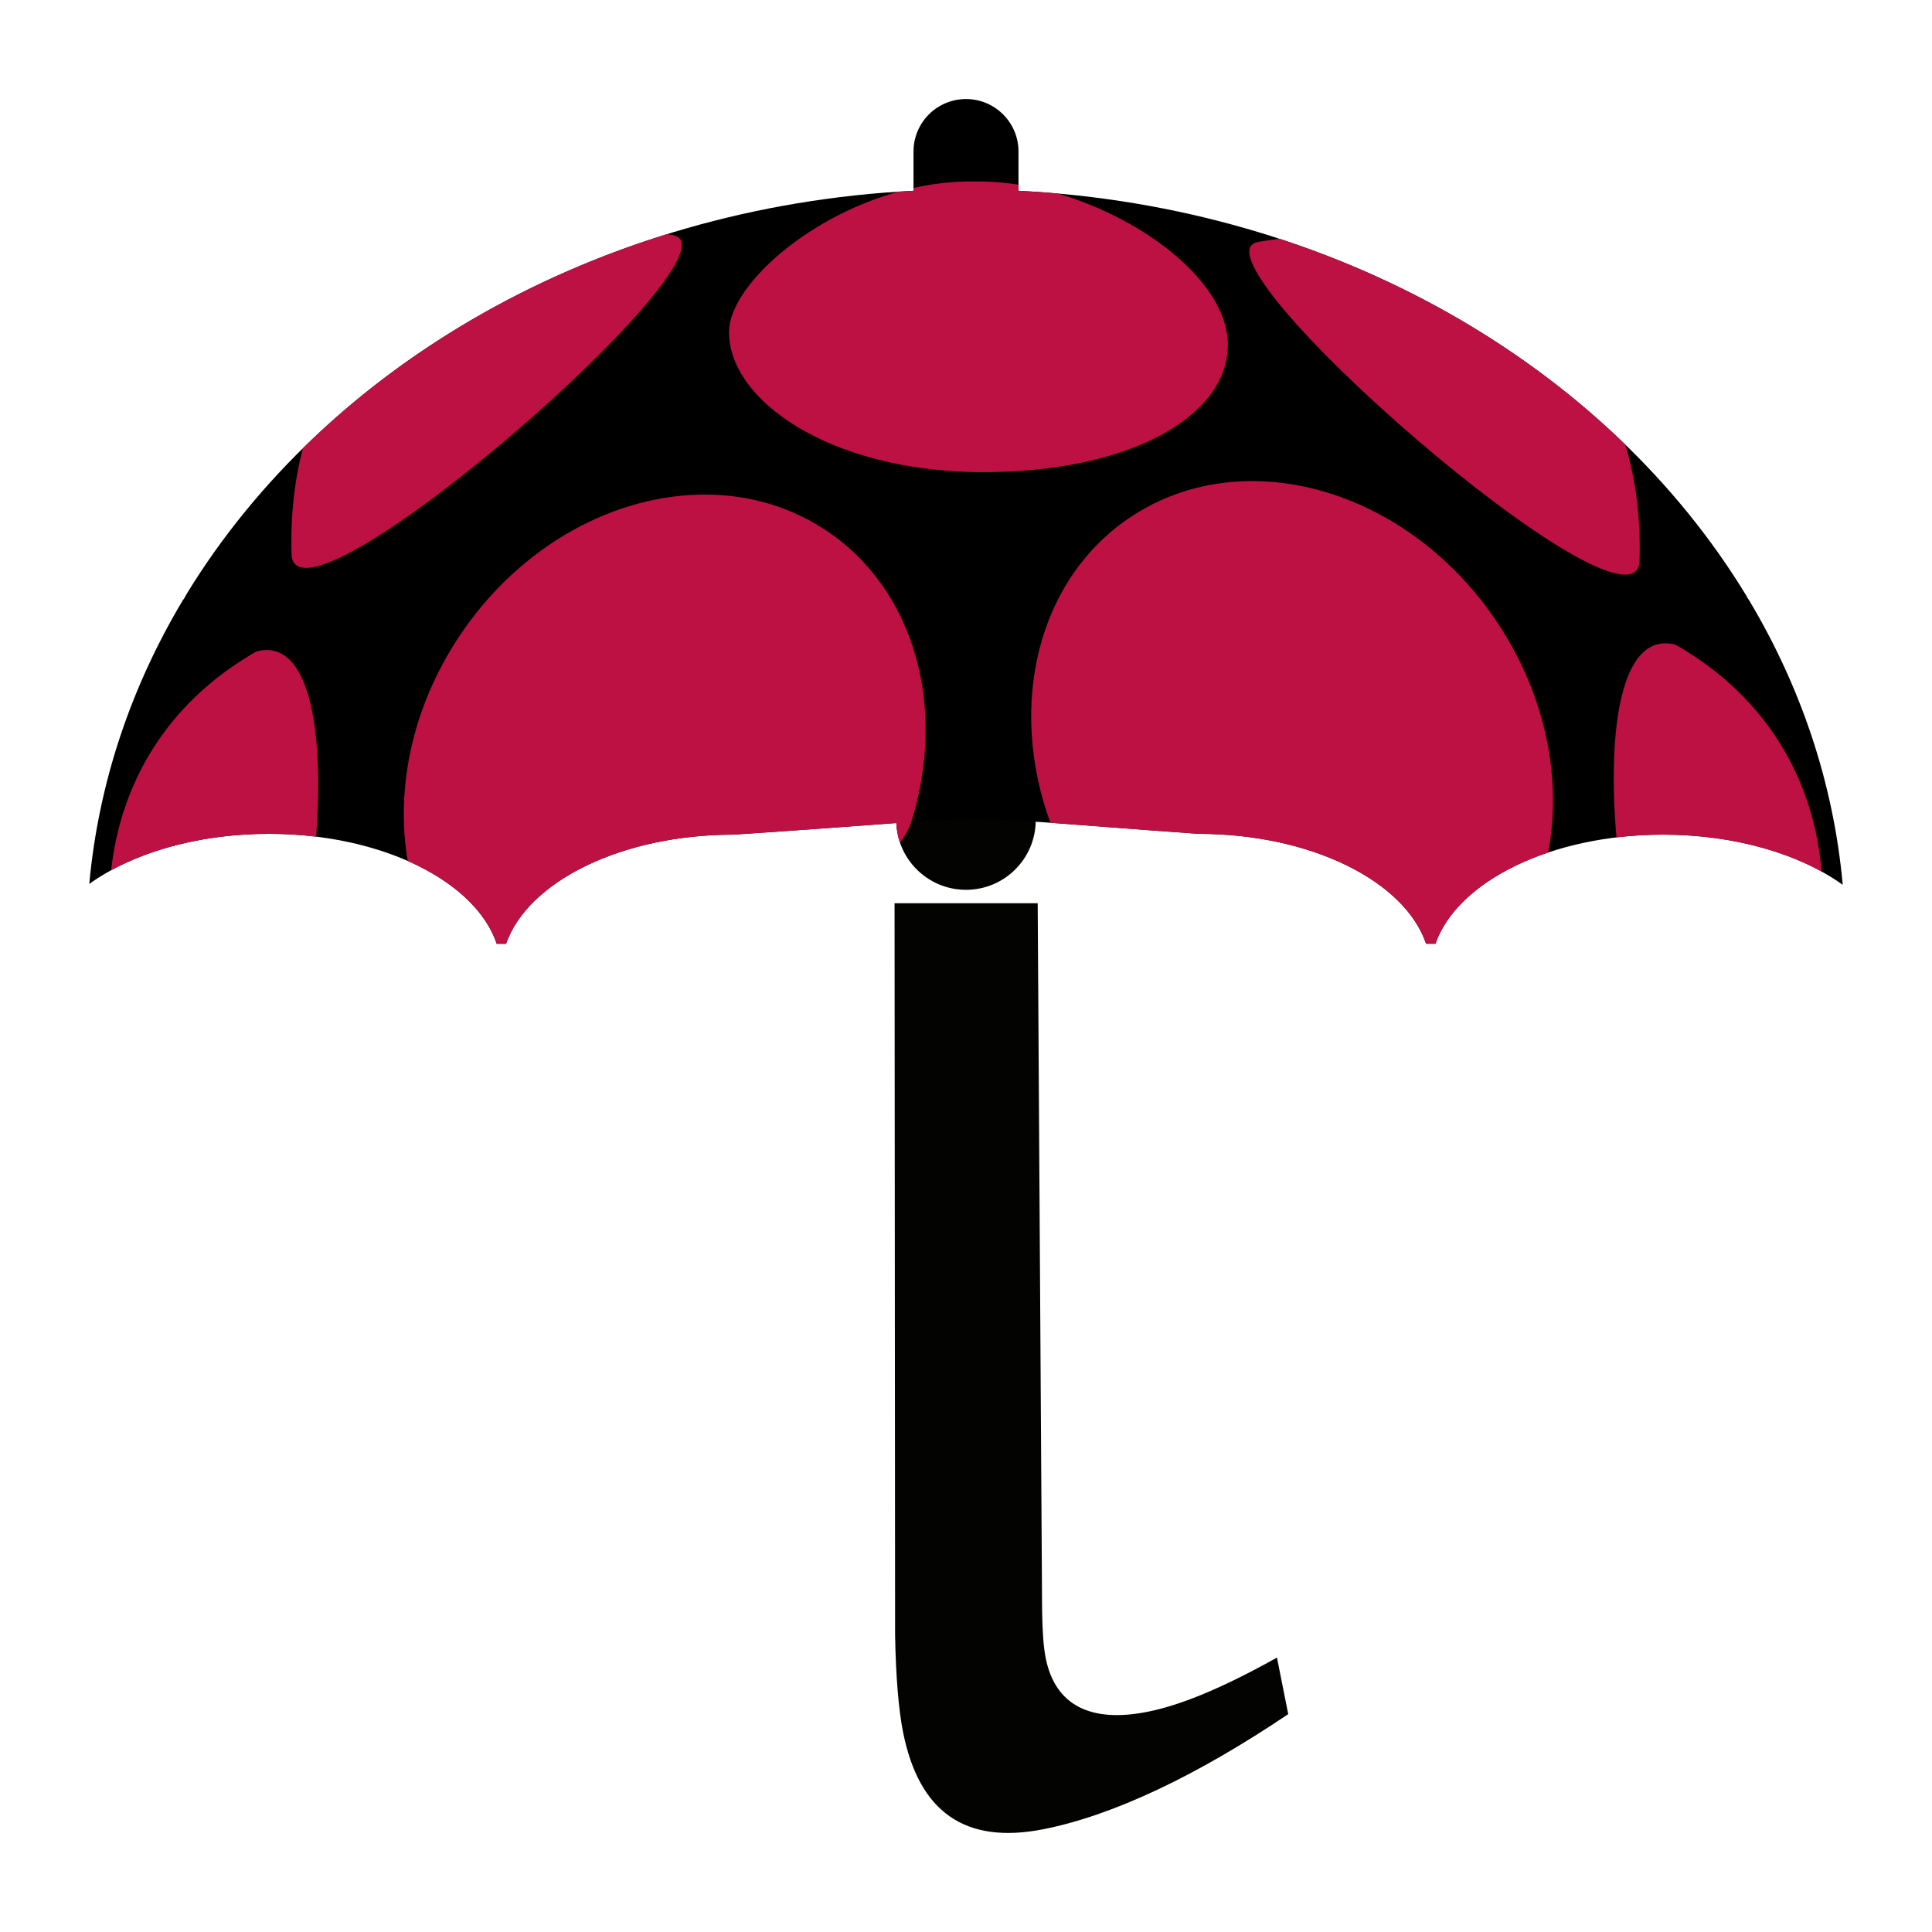
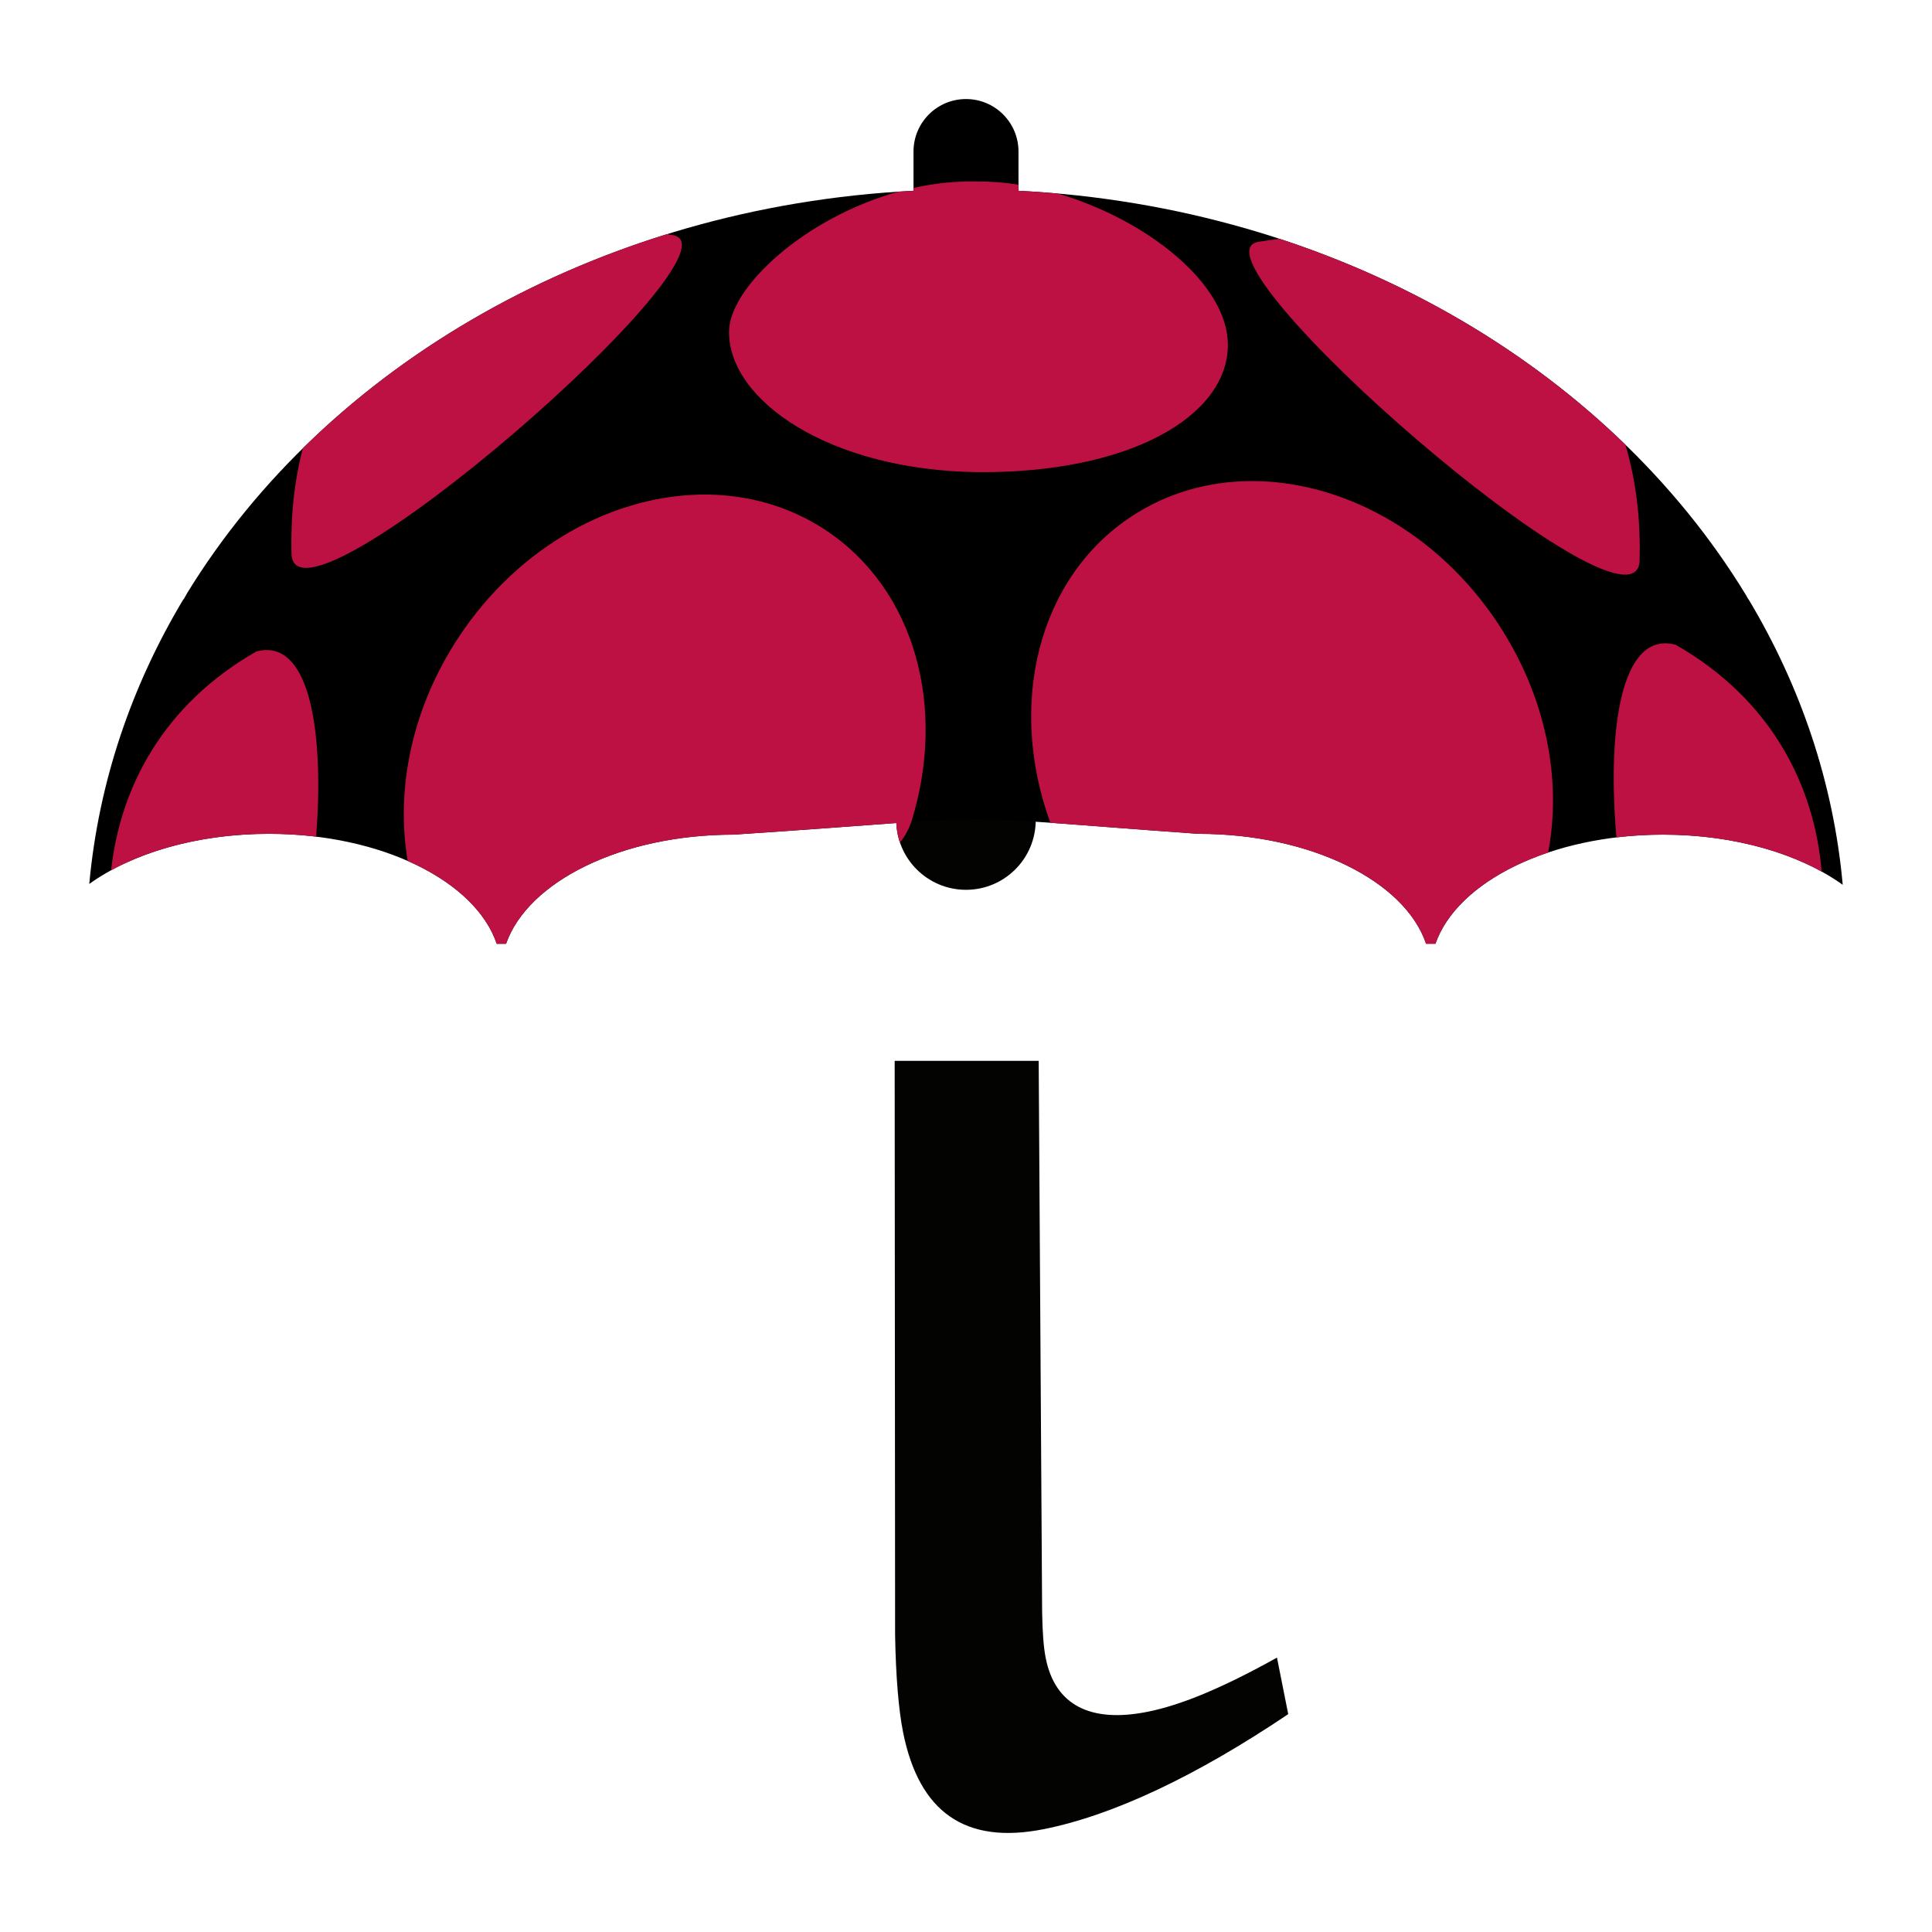
<svg xmlns="http://www.w3.org/2000/svg" width="2000" height="2000" viewBox="0 0 261.625 261.6" preserveAspectRatio="xMinYMin meet" version="1.1" id="svg8">
  <defs id="defs12" />
-   <g id="g874" transform="translate(-0.9920805,-0.330627)">
-     <circle r="9.443" cy="111.383" cx="131.805" id="path867" style="opacity:1;fill:#030401;fill-opacity:1;stroke:none;stroke-width:0.131;stroke-miterlimit:4;stroke-dasharray:none;stroke-dashoffset:0;stroke-opacity:0.949" />
-     <g transform="translate(3.804548,-66.95115)" id="g859">
-       <path style="stroke-width:7.645" d="m 978.498,616.865 c -30.015,0 -54.338,24.323 -54.338,54.338 v 40.621 C 597.045,728.337 316.471,892.908 172.109,1128.527 l -3.441,6.135 c -0.151,0.092 -0.301,0.187 -0.451,0.279 -53.599,89.491 -87.647,189.018 -97.301,294.438 44.11,-31.659 111.032,-51.869 185.98,-51.869 116.636,0 213.819,48.913 235.807,113.814 h 9.67 c 22.547,-64.48 119.44,-112.967 235.562,-112.967 308.958,-20.589 190.283,-21.679 481.041,-0.848 116.636,0 213.819,48.913 235.807,113.814 h 9.672 c 22.544,-64.48 119.434,-112.967 235.56,-112.967 74.995,0 141.958,20.232 186.068,51.938 -9.545,-105.809 -43.657,-205.7 -97.451,-295.48 -0.098,-0.06 -0.197,-0.122 -0.295,-0.182 l -2.283,-4.066 C 1642.077,893.868 1360.859,728.405 1032.836,711.824 v -40.621 c 0,-30.015 -24.323,-54.338 -54.338,-54.338 z" transform="scale(0.1308125)" id="path2" />
-       <path style="fill:#bc1142;stroke-width:7.645" d="m 983.975,702.166 c -20.259,-0.03 -40.345,2.386 -59.814,6.695 v 2.963 c -5.182,0.262 -10.348,0.573 -15.506,0.908 -97.16,26.889 -175.238,99.077 -175.479,145.053 -0.359,70.895 103.537,143.488 257.826,145.33 157.554,1.124 258.095,-58.106 258.6,-131.271 0.446,-63.604 -84.15,-130.194 -176.035,-157.172 -13.492,-1.201 -27.07,-2.157 -40.73,-2.848 v -6.336 c -14.443,-2.254 -28.786,-3.399 -42.728,-3.246 v 0.008 c -2.046,-0.053 -4.09,-0.081 -6.133,-0.084 z M 668.904,756.76 C 521.987,802.31 392.663,879.355 292,978.396 c -8.767,33.63 -12.903,70.576 -11.664,110.566 7.216,91.207 475.444,-317.644 394.604,-331.229 -2.015,-0.34 -4.027,-0.663 -6.035,-0.975 z m 634.168,4.797 c -7.263,0.868 -14.571,1.915 -21.922,3.156 -80.833,13.584 387.387,422.437 394.603,331.223 1.371,-44.268 -3.837,-84.809 -14.631,-121.244 -96.632,-93.881 -219.174,-167.668 -358.051,-213.135 z m -31.178,250.797 c -42.975,0.48 -84.847,12.192 -121.648,36.301 -97.72,64.026 -128.955,195.366 -84.418,317.397 34.485,2.507 81.244,6.307 153.149,11.459 116.636,0 213.819,48.913 235.807,113.814 h 9.672 c 14.15,-40.471 57.591,-74.637 116.691,-94.473 14.39,-75.337 -2.02,-161.539 -51.877,-236.984 -62.952,-95.263 -162.831,-148.57 -257.375,-147.514 z m -561.121,13.967 c -94.542,-1.056 -194.424,52.251 -257.381,147.519 -48.7,73.696 -65.493,157.664 -52.83,231.738 46.694,20.535 80.309,50.822 92.141,85.746 h 9.67 c 22.547,-64.48 119.44,-112.967 235.562,-112.967 80.188,-5.344 131.267,-9.341 168.399,-12.007 0.409,9.003 2.702,17.871 3.74,20.169 5.77,-6.725 9.863,-15.713 11.775,-21.259 36.917,-117.723 4.365,-241.182 -89.434,-302.641 -36.799,-24.109 -78.669,-35.821 -121.643,-36.301 z m 991.039,153.965 c -46.88,0.776 -59.087,95.482 -49.98,200.918 15.568,-1.865 31.681,-2.846 48.184,-2.846 63.499,0 121.236,14.508 164.223,38.201 -7.262,-88.424 -51.677,-178.001 -151.117,-234.783 -3.974,-1.065 -7.742,-1.549 -11.309,-1.49 z m -1446.627,6.979 c -3.566,-0.059 -7.334,0.427 -11.307,1.492 -96.328,55.009 -141.022,140.781 -150.326,226.469 42.891,-23.402 100.274,-37.715 163.344,-37.715 16.755,0 33.106,1.014 48.893,2.936 7.855,-102.286 -4.877,-192.428 -50.604,-193.182 z" transform="scale(0.1308125)" id="path6" />
-     </g>
-     <path style="font-style:italic;font-variant:normal;font-weight:normal;font-stretch:normal;font-size:251.858px;line-height:125%;font-family:'Bitstream Charter';-inkscape-font-specification:'Bitstream Charter Italic';letter-spacing:0px;word-spacing:0px;fill:#030401;fill-opacity:1;stroke:none;stroke-width:0.131px;stroke-linecap:butt;stroke-linejoin:miter;stroke-opacity:1" d="m 122.13,122.643 0.073,99.089 c 0.093,5.631 0.484,10.176 1.074,13.14 2.163,10.869 8.431,15.271 19.053,13.157 9.387,-1.868 20.653,-7.191 33.109,-15.576 l -1.524,-7.657 c -7.166,3.994 -12.849,6.409 -17.542,7.342 -7.657,1.524 -12.496,-0.852 -13.774,-7.274 -0.295,-1.482 -0.441,-3.507 -0.488,-6.323 l -0.598,-95.898 z" id="path841" />
+   <circle style="opacity:1;fill:#030401;fill-opacity:1;stroke:none;stroke-width:0.131;stroke-miterlimit:4;stroke-dasharray:none;stroke-dashoffset:0;stroke-opacity:0.949" id="path867" cx="130.812" cy="111.052" r="9.443" />
+   <g id="g859" transform="translate(2.812467,-67.28178)">
+     <path id="path2" transform="scale(0.1308125)" d="m 978.498,616.865 c -30.015,0 -54.338,24.323 -54.338,54.338 v 40.621 C 597.045,728.337 316.471,892.908 172.109,1128.527 l -3.441,6.135 c -0.151,0.092 -0.301,0.187 -0.451,0.279 -53.599,89.491 -87.647,189.018 -97.301,294.438 44.11,-31.659 111.032,-51.869 185.98,-51.869 116.636,0 213.819,48.913 235.807,113.814 h 9.67 c 22.547,-64.48 119.44,-112.967 235.562,-112.967 308.958,-20.589 190.283,-21.679 481.041,-0.848 116.636,0 213.819,48.913 235.807,113.814 h 9.672 c 22.544,-64.48 119.434,-112.967 235.56,-112.967 74.995,0 141.958,20.232 186.068,51.938 -9.545,-105.809 -43.657,-205.7 -97.451,-295.48 -0.098,-0.06 -0.197,-0.122 -0.295,-0.182 l -2.283,-4.066 C 1642.077,893.868 1360.859,728.405 1032.836,711.824 v -40.621 c 0,-30.015 -24.323,-54.338 -54.338,-54.338 z" style="stroke-width:7.645" />
+     <path id="path6" transform="scale(0.1308125)" d="m 983.975,702.166 c -20.259,-0.03 -40.345,2.386 -59.814,6.695 v 2.963 c -5.182,0.262 -10.348,0.573 -15.506,0.908 -97.16,26.889 -175.238,99.077 -175.479,145.053 -0.359,70.895 103.537,143.488 257.826,145.33 157.554,1.124 258.095,-58.106 258.6,-131.271 0.446,-63.604 -84.15,-130.194 -176.035,-157.172 -13.492,-1.201 -27.07,-2.157 -40.73,-2.848 v -6.336 c -14.443,-2.254 -28.786,-3.399 -42.728,-3.246 v 0.008 c -2.046,-0.053 -4.09,-0.081 -6.133,-0.084 z M 668.904,756.76 C 521.987,802.31 392.663,879.355 292,978.396 c -8.767,33.63 -12.903,70.576 -11.664,110.566 7.216,91.207 475.444,-317.644 394.604,-331.229 -2.015,-0.34 -4.027,-0.663 -6.035,-0.975 z m 634.168,4.797 c -7.263,0.868 -14.571,1.915 -21.922,3.156 -80.833,13.584 387.387,422.437 394.603,331.223 1.371,-44.268 -3.837,-84.809 -14.631,-121.244 -96.632,-93.881 -219.174,-167.668 -358.051,-213.135 z m -31.178,250.797 c -42.975,0.48 -84.847,12.192 -121.648,36.301 -97.72,64.026 -128.955,195.366 -84.418,317.397 34.485,2.507 81.244,6.307 153.149,11.459 116.636,0 213.819,48.913 235.807,113.814 h 9.672 c 14.15,-40.471 57.591,-74.637 116.691,-94.473 14.39,-75.337 -2.02,-161.539 -51.877,-236.984 -62.952,-95.263 -162.831,-148.57 -257.375,-147.514 z m -561.121,13.967 c -94.542,-1.056 -194.424,52.251 -257.381,147.519 -48.7,73.696 -65.493,157.664 -52.83,231.738 46.694,20.535 80.309,50.822 92.141,85.746 h 9.67 c 22.547,-64.48 119.44,-112.967 235.562,-112.967 80.188,-5.344 131.267,-9.341 168.399,-12.007 0.409,9.003 2.702,17.871 3.74,20.169 5.77,-6.725 9.863,-15.713 11.775,-21.259 36.917,-117.723 4.365,-241.182 -89.434,-302.641 -36.799,-24.109 -78.669,-35.821 -121.643,-36.301 z m 991.039,153.965 c -46.88,0.776 -59.087,95.482 -49.98,200.918 15.568,-1.865 31.681,-2.846 48.184,-2.846 63.499,0 121.236,14.508 164.223,38.201 -7.262,-88.424 -51.677,-178.001 -151.117,-234.783 -3.974,-1.065 -7.742,-1.549 -11.309,-1.49 z m -1446.627,6.979 c -3.566,-0.059 -7.334,0.427 -11.307,1.492 -96.328,55.009 -141.022,140.781 -150.326,226.469 42.891,-23.402 100.274,-37.715 163.344,-37.715 16.755,0 33.106,1.014 48.893,2.936 7.855,-102.286 -4.877,-192.428 -50.604,-193.182 z" style="fill:#bc1142;stroke-width:7.645" />
  </g>
+   <path style="font-style:italic;font-variant:normal;font-weight:normal;font-stretch:normal;font-size:251.858px;line-height:125%;font-family:'Bitstream Charter';-inkscape-font-specification:'Bitstream Charter Italic';letter-spacing:0px;word-spacing:0px;fill:#030401;fill-opacity:1;stroke:none;stroke-width:1px;stroke-linecap:butt;stroke-linejoin:miter;stroke-opacity:1" d="M 926.166 1098.209 L 926.605 1692.512 C 927.318 1735.558 930.306 1770.299 934.814 1792.959 C 951.347 1876.045 999.268 1909.698 1080.465 1893.541 C 1152.221 1879.263 1238.351 1838.566 1333.566 1774.469 L 1321.92 1715.932 C 1267.14 1746.463 1223.698 1764.921 1187.82 1772.061 C 1129.283 1783.709 1092.297 1765.549 1082.527 1716.453 C 1080.273 1705.123 1079.155 1689.64 1078.799 1668.117 L 1075.246 1098.209 L 926.166 1098.209 z " transform="scale(0.1308125)" id="path841" />
</svg>
